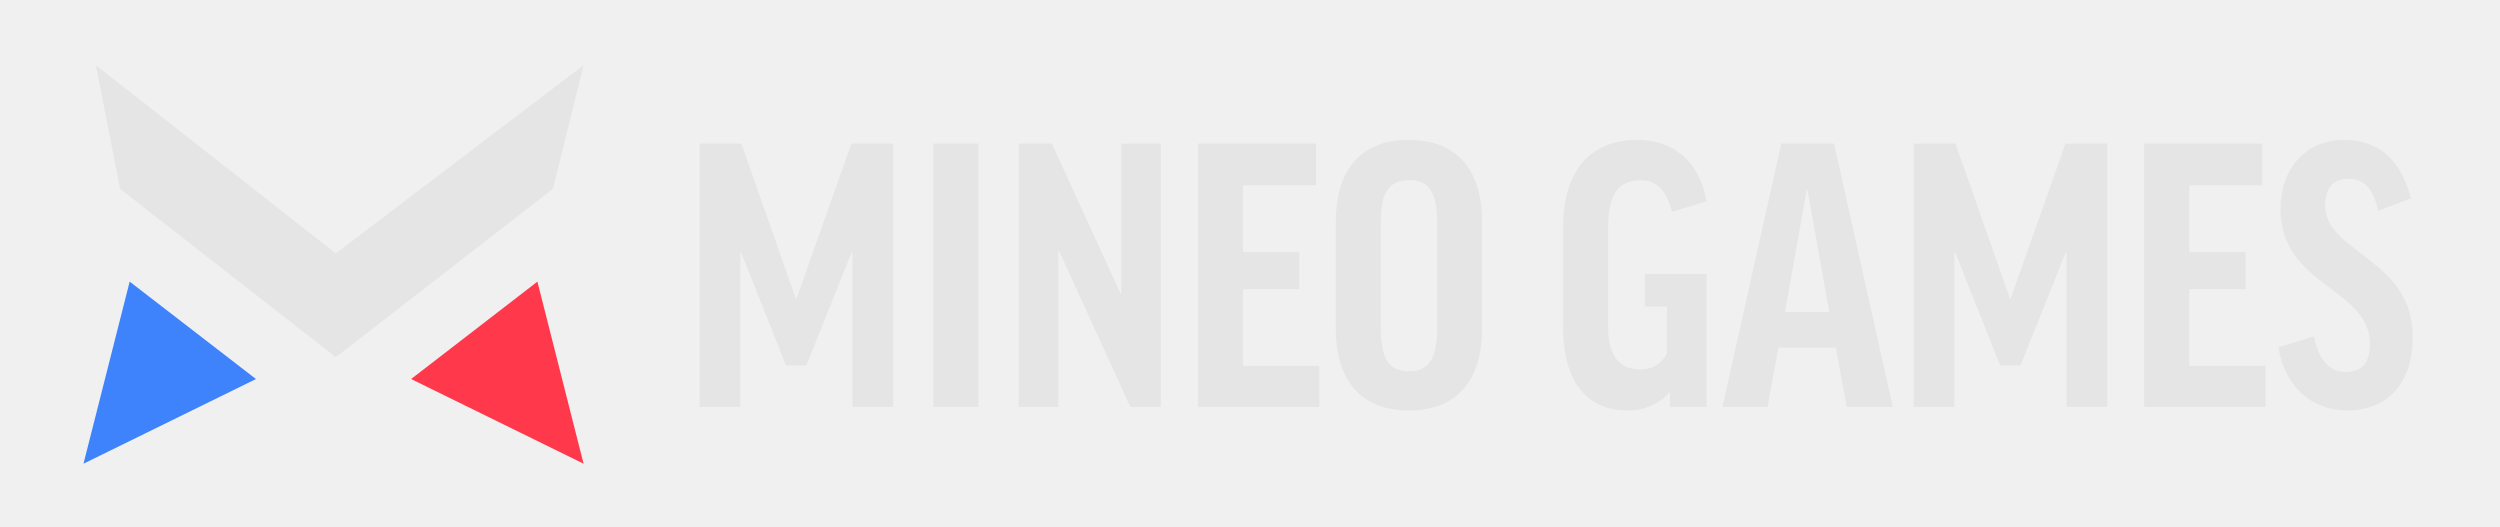
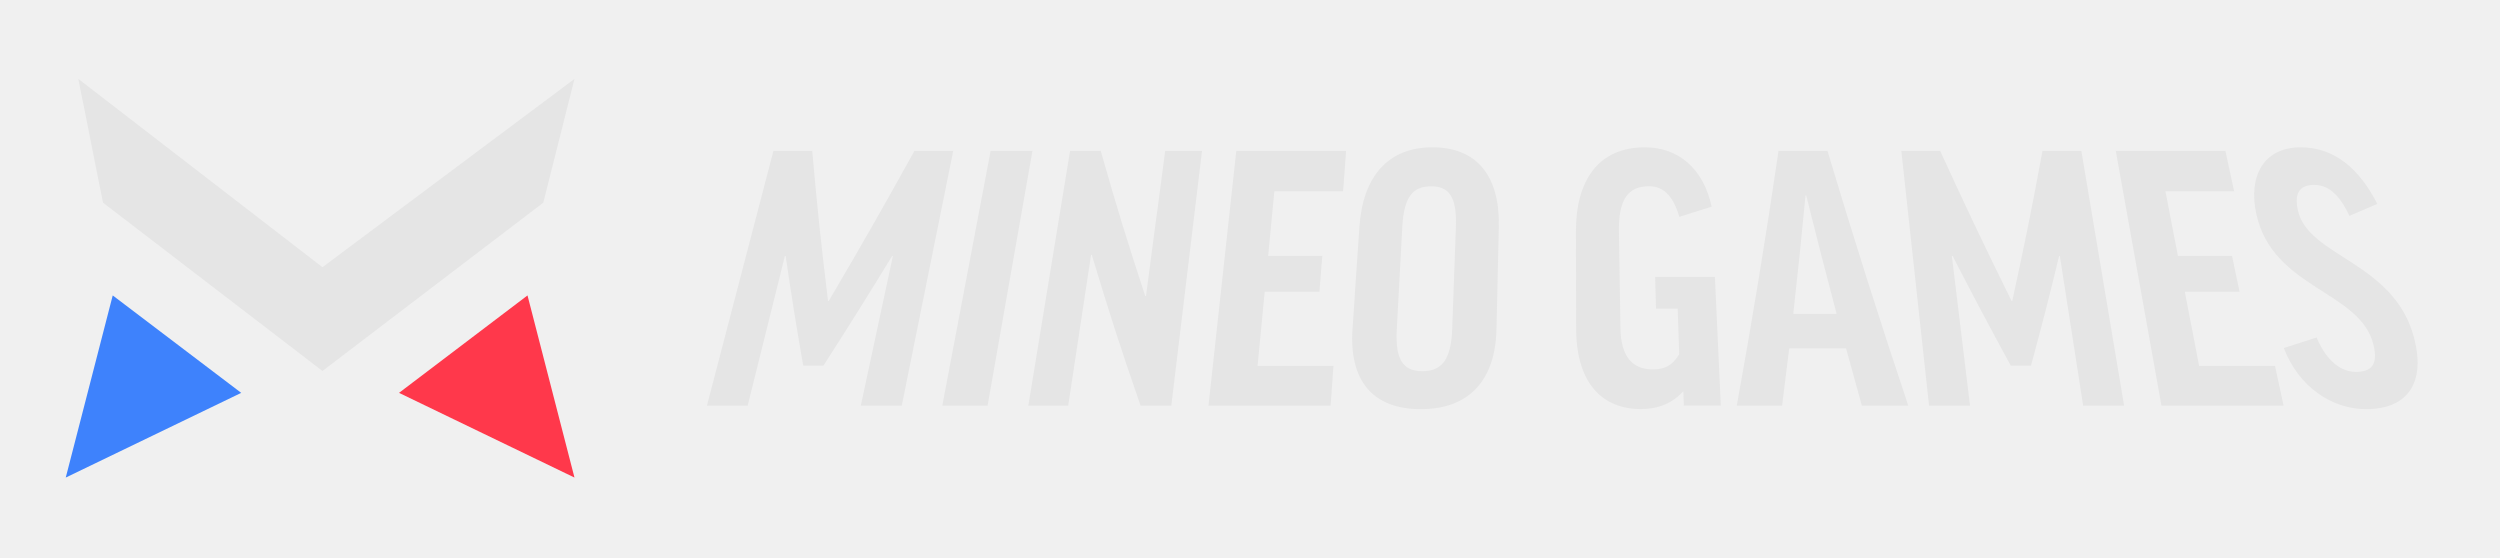
- <svg xmlns="http://www.w3.org/2000/svg" width="190" height="40" viewBox="0 0 190 40" fill="none">
-   <g transform="translate(38 -34)">
-     <path d="M26.706 44.907H29.88V64.92H26.788V53.161H26.733L23.283 61.773H21.737L18.314 53.161H18.259V64.92H15.167V44.907H18.342L22.482 56.694H22.537L26.706 44.907ZM32.938 44.907H36.36V64.92H32.938V44.907ZM39.428 44.907H41.94L47.157 56.308H47.212V44.907H50.221V64.92H47.903L42.492 53.078H42.437V64.92H39.428V44.907ZM53.041 44.907H62.013V48.082H56.464V53.161H60.743V55.977H56.464V61.801H62.261V64.92H53.041V44.907ZM69.066 44.632C72.737 44.632 74.642 46.923 74.642 50.87V58.93C74.642 62.905 72.737 65.196 69.066 65.196C65.422 65.196 63.517 62.905 63.517 58.93V50.898C63.517 46.923 65.422 44.632 69.066 44.632ZM71.219 58.93V50.898C71.219 48.524 70.556 47.696 69.093 47.696C67.63 47.696 66.94 48.524 66.94 50.87V58.93C66.94 61.332 67.603 62.215 69.066 62.215C70.556 62.215 71.219 61.332 71.219 58.93ZM86.455 44.632C89.188 44.632 91.176 46.288 91.7 49.297L89.078 50.097C88.609 48.33 87.808 47.696 86.704 47.696C84.992 47.696 84.219 48.772 84.219 51.256V58.847C84.219 61.083 85.103 62.077 86.649 62.077C87.532 62.077 88.139 61.773 88.691 60.89V57.302H87.007V54.817H91.7V64.92H88.912V63.788C88.084 64.727 86.98 65.196 85.683 65.196C82.757 65.196 80.797 63.181 80.797 58.875V51.229C80.797 47.281 82.618 44.632 86.455 44.632ZM97.159 60.421L96.331 64.92H92.908L97.38 44.907H101.383L105.855 64.92H102.349L101.521 60.421H97.159ZM99.312 48.413L97.656 57.716H101.024L99.368 48.413H99.312ZM118.979 44.907H122.153V64.92H119.061V53.161H119.006L115.556 61.773H114.01L110.587 53.161H110.532V64.92H107.44V44.907H110.615L114.755 56.694H114.81L118.979 44.907ZM124.962 44.907H133.933V48.082H128.385V53.161H132.664V55.977H128.385V61.801H134.182V64.92H124.962V44.907ZM140.151 44.632C142.967 44.632 144.54 46.37 145.23 49.076L142.746 50.014C142.359 48.275 141.614 47.585 140.51 47.585C139.295 47.585 138.716 48.303 138.716 49.628C138.716 53.244 145.368 53.63 145.368 59.593C145.368 63.181 143.436 65.196 140.344 65.196C137.805 65.196 135.652 63.485 135.155 60.393L137.86 59.565C138.247 61.553 139.213 62.27 140.262 62.27C141.531 62.27 142.111 61.58 142.111 60.117C142.111 55.894 135.321 55.756 135.321 49.876C135.321 46.923 137.115 44.632 140.151 44.632Z" fill="#E5E5E5" />
+ <svg xmlns="http://www.w3.org/2000/svg" width="1521" height="339" viewBox="0 0 1521 339" fill="none">
+   <path d="M330.543 123.302L349.515 48L196.18 162.559L47.656 48L62.657 123.302L196.178 225.707L330.543 123.302Z" fill="#E5E5E5" />
+   <path d="M146.75 239.018L68.582 179.739L40 290.55L146.75 239.018Z" fill="#3E82FC" />
+   <path d="M242.766 239.018L320.934 179.739L349.515 290.55L242.766 239.018Z" fill="#FF384B" />
+   <g clip-path="url(#clip0_9073_457)">
+     <path d="M556.357 91.774H579.949C569.522 143.456 559.052 195.137 548.625 246.819H523.707C531.527 210.401 535.415 192.171 543.235 155.71H542.793C526.447 182.41 518.097 195.739 500.999 222.44H488.673C484.034 195.739 481.913 182.41 477.981 155.71H477.539C468.482 192.171 463.932 210.358 454.875 246.819H430.09C443.565 195.137 457.04 143.456 470.559 91.774H494.151C497.42 128.278 499.32 146.551 503.782 183.098H504.224C525.696 146.551 536.122 128.278 556.357 91.774ZM602.702 91.774H628.149L600.846 246.819H573.278C583.086 195.137 592.894 143.456 602.702 91.774ZM650.99 91.774H669.679C679.752 127.117 685.186 144.745 696.761 180.089H697.203C701.886 144.745 704.227 127.074 708.911 91.774H731.31L712.622 246.819H693.933C681.254 210.143 675.334 191.784 664.244 155.065H663.803C658.236 191.741 655.453 210.1 649.886 246.819H625.631C634.114 195.137 642.552 143.456 651.035 91.774H650.99ZM752.251 91.774H818.963C818.256 101.62 817.903 106.521 817.152 116.368H775.313C773.811 132.104 773.06 139.973 771.558 155.71H804.472C803.809 164.438 803.456 168.781 802.749 177.509H769.437C767.714 195.567 766.831 204.597 765.108 222.612H811.276C810.569 232.286 810.215 237.102 809.553 246.776H735.242C740.897 195.094 746.508 143.413 752.163 91.731L752.251 91.774ZM871.537 89.624C898.797 89.624 912.581 107.381 911.874 137.952C911.3 162.933 911.035 175.402 910.46 200.383C909.753 231.169 893.981 248.926 864.38 248.926C834.78 248.926 820.819 231.169 822.851 200.383C824.53 175.488 825.369 163.062 827.048 138.167C829.125 107.381 844.455 89.624 871.537 89.624ZM883.51 200.383C884.394 175.488 884.88 163.062 885.763 138.167C886.426 119.764 881.699 113.358 870.654 113.358C859.609 113.358 854.131 119.764 853.159 137.952C851.833 162.933 851.17 175.402 849.801 200.383C848.785 219 853.733 225.837 865.396 225.837C877.06 225.837 882.803 219 883.51 200.383ZM1000.72 89.624C1021.04 89.624 1036.33 102.437 1041.37 125.741C1033.55 128.235 1029.61 129.482 1021.71 131.932C1017.64 118.26 1011.5 113.315 1003.19 113.315C990.338 113.315 984.639 121.656 984.948 140.919C985.301 164.438 985.522 176.219 985.876 199.738C986.141 217.066 993.298 224.762 1005.62 224.762C1012.65 224.762 1017.46 222.397 1021.62 215.561C1021.22 204.425 1021.04 198.878 1020.69 187.742H1007.52C1007.3 180.046 1007.21 176.176 1006.99 168.48H1043.35C1044.77 199.781 1045.52 215.432 1046.93 246.733H1024.44C1024.31 243.208 1024.27 241.488 1024.14 237.962C1017.73 245.228 1008.94 248.883 998.467 248.883C974.875 248.883 959.014 233.275 958.926 199.91C958.882 176.219 958.837 164.352 958.793 140.661C958.749 110.133 972.224 89.624 1000.72 89.624ZM1088.55 211.949C1086.87 225.88 1085.99 232.845 1084.22 246.819H1056.65C1066.02 195.266 1074.5 143.585 1082.06 91.774H1111.83C1127.38 143.714 1143.78 195.395 1161.01 246.819H1132.77C1128.89 232.888 1126.94 225.923 1123.14 211.949H1088.59H1088.55ZM1098.49 118.905C1095.71 147.712 1094.21 162.159 1091.02 190.967H1117.4C1109.8 162.159 1106.09 147.712 1098.89 118.905H1098.49ZM1242.69 91.774H1266.29C1274.95 143.456 1283.65 195.137 1292.31 246.819H1267.39C1261.74 210.401 1258.91 192.171 1253.21 155.71H1252.77C1246.32 182.41 1242.87 195.739 1235.67 222.44H1223.34C1208.81 195.739 1201.74 182.41 1187.96 155.71H1187.51C1191.93 192.171 1194.14 210.358 1198.56 246.819H1173.64C1168.03 195.137 1162.38 143.456 1156.76 91.774H1180.4C1197.14 128.278 1205.85 146.551 1223.83 183.098H1224.27C1232.22 146.551 1235.89 128.321 1242.65 91.774H1242.69ZM1287.23 91.774H1353.94C1356.06 101.62 1357.12 106.521 1359.24 116.368H1317.45C1320.5 132.104 1322 139.973 1325.05 155.71H1357.96C1359.82 164.438 1360.7 168.781 1362.56 177.509H1329.24C1332.73 195.567 1334.46 204.597 1337.95 222.612H1384.12C1386.19 232.286 1387.25 237.102 1389.33 246.776H1315.02C1305.74 195.094 1296.51 143.413 1287.23 91.731V91.774ZM1399.67 89.624C1420.61 89.624 1435.67 103.082 1446.36 124.064C1439.61 126.988 1436.2 128.407 1429.4 131.331C1423.08 117.873 1416.19 112.498 1407.88 112.498C1398.74 112.498 1395.69 118.045 1398.12 128.321C1404.7 156.355 1456.66 159.321 1468.72 205.5C1475.97 233.318 1464.48 248.926 1439.52 248.926C1419.02 248.926 1398.65 235.683 1389.46 211.734C1397.46 209.154 1401.43 207.864 1409.39 205.328C1415.97 220.72 1425.03 226.267 1433.38 226.267C1443.49 226.267 1446.81 220.935 1443.98 209.584C1435.85 176.864 1382.79 175.789 1372.76 130.256C1367.68 107.381 1377.13 89.624 1399.67 89.624Z" fill="#E5E5E5" />
  </g>
-   <g transform="translate(-52 0)">
-     <path d="M94.023 14.356L96.352 4.953L77.523 19.259L59.285 4.953L61.127 14.356L77.523 27.144L94.023 14.356Z" fill="#E5E5E5" />
-     <path d="M71.454 28.806L61.855 21.404L58.345 35.241L71.454 28.806Z" fill="#3E82FC" />
-     <path d="M83.244 28.806L92.843 21.404L96.352 35.241L83.244 28.806Z" fill="#FF384B" />
-   </g>
+   <defs>
+     <clipPath id="clip0_9073_457">
+       <rect width="1050.51" height="159.302" fill="white" transform="translate(429.516 89.6239)" />
+     </clipPath>
+   </defs>
</svg>
